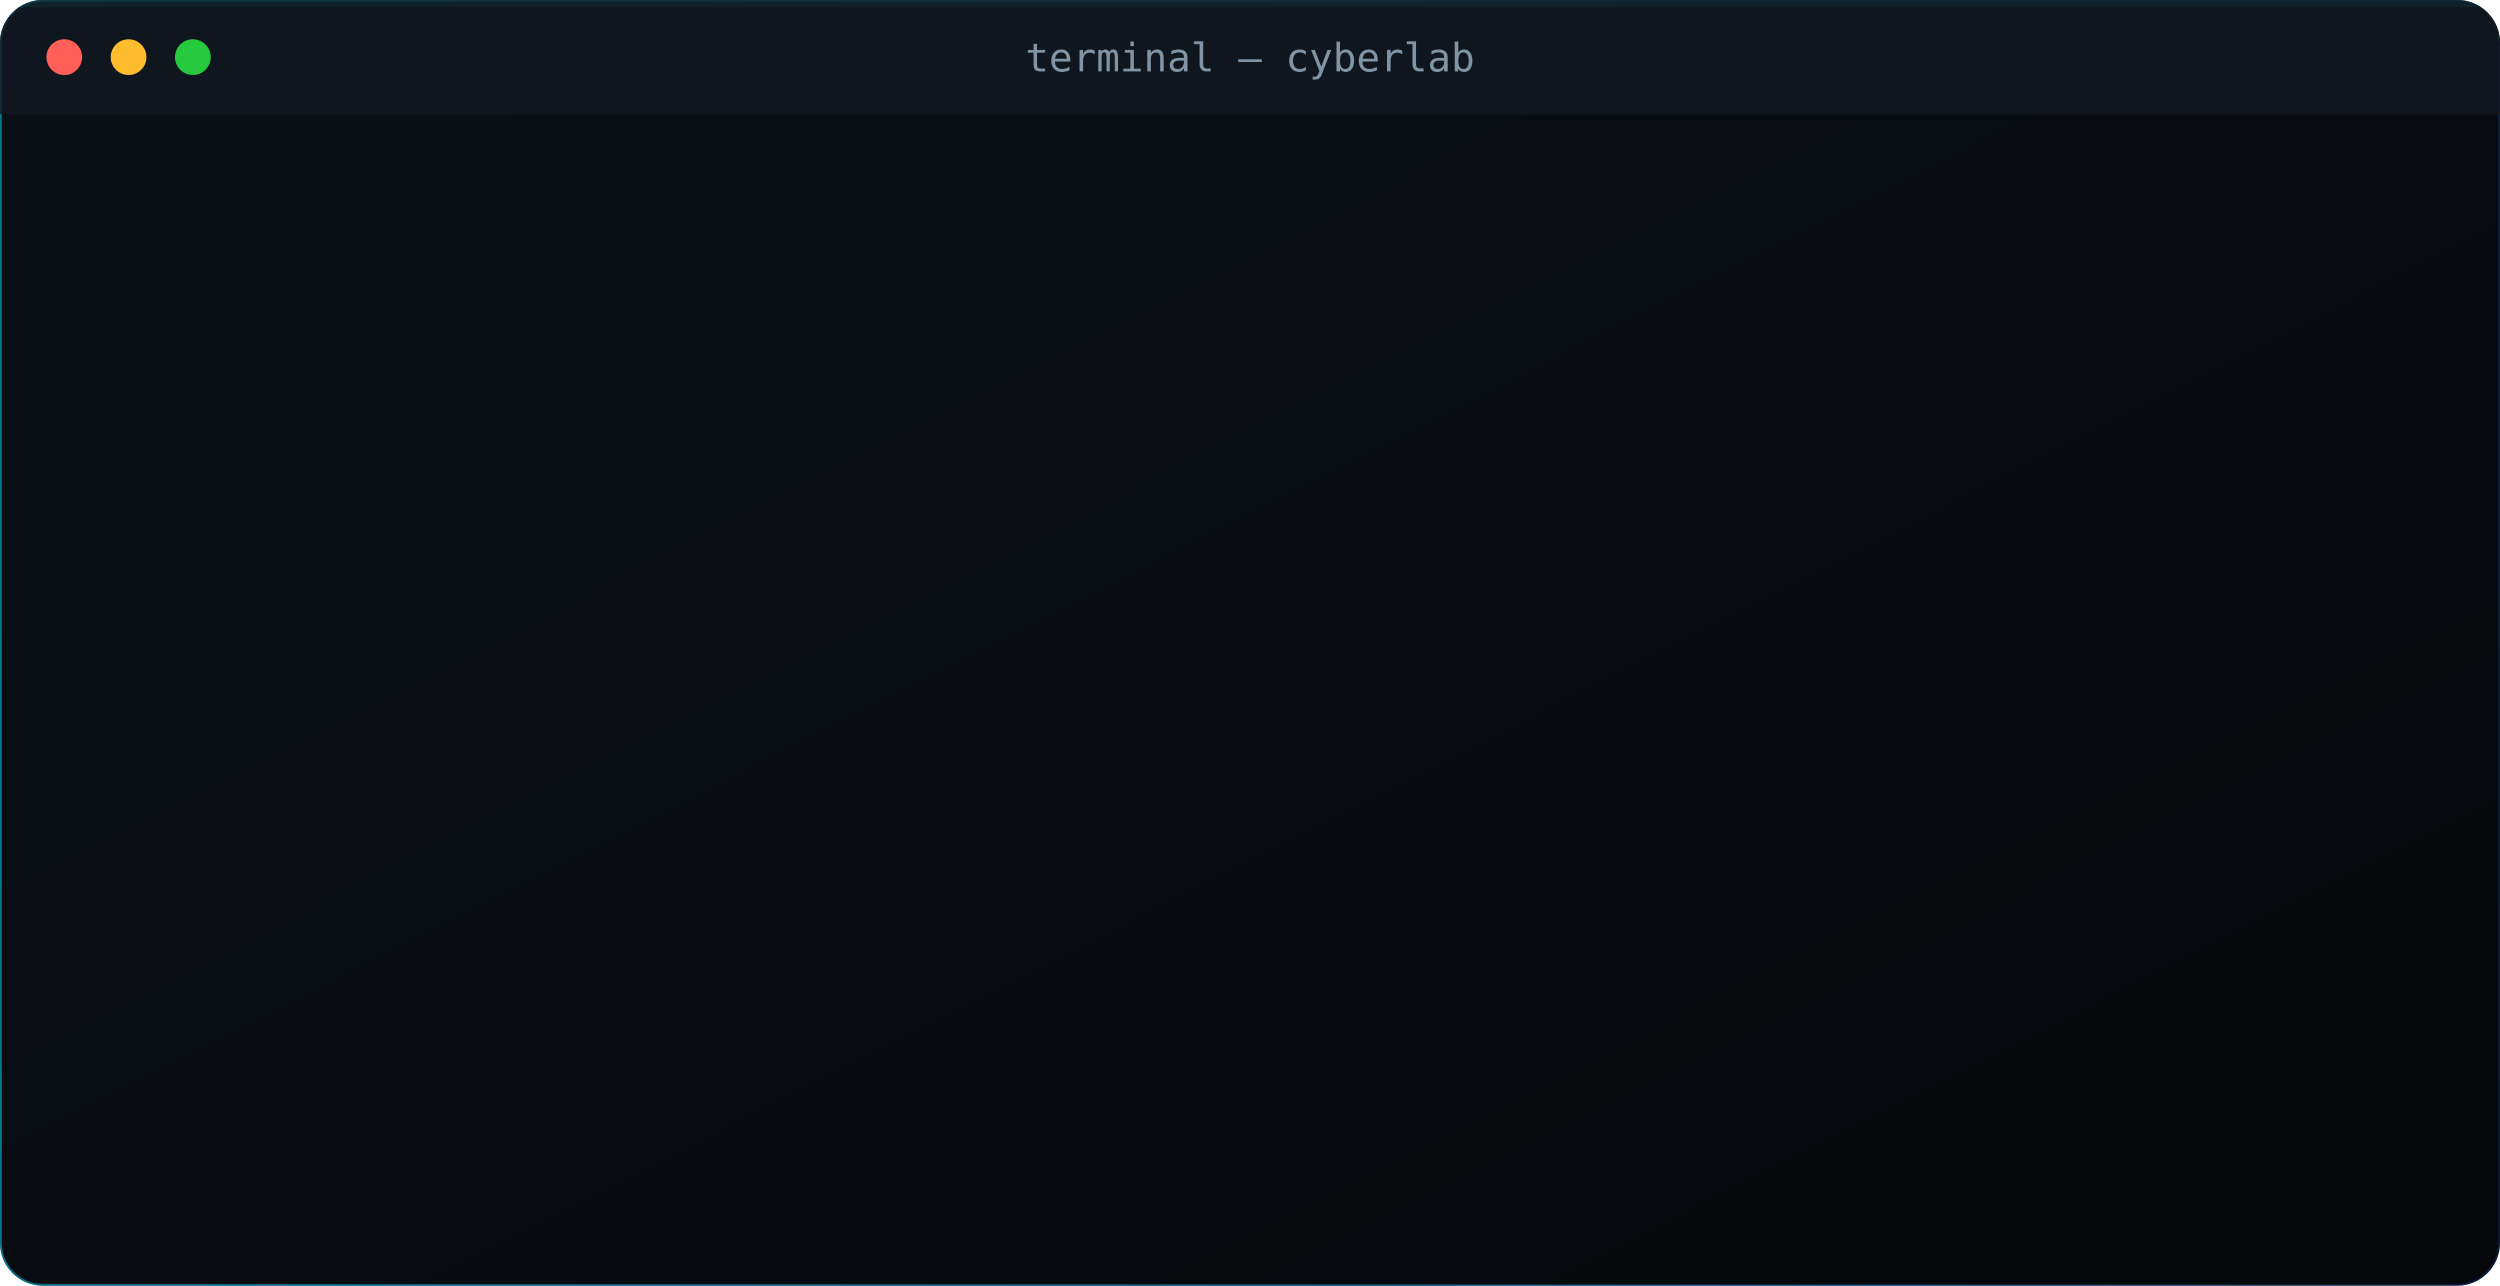
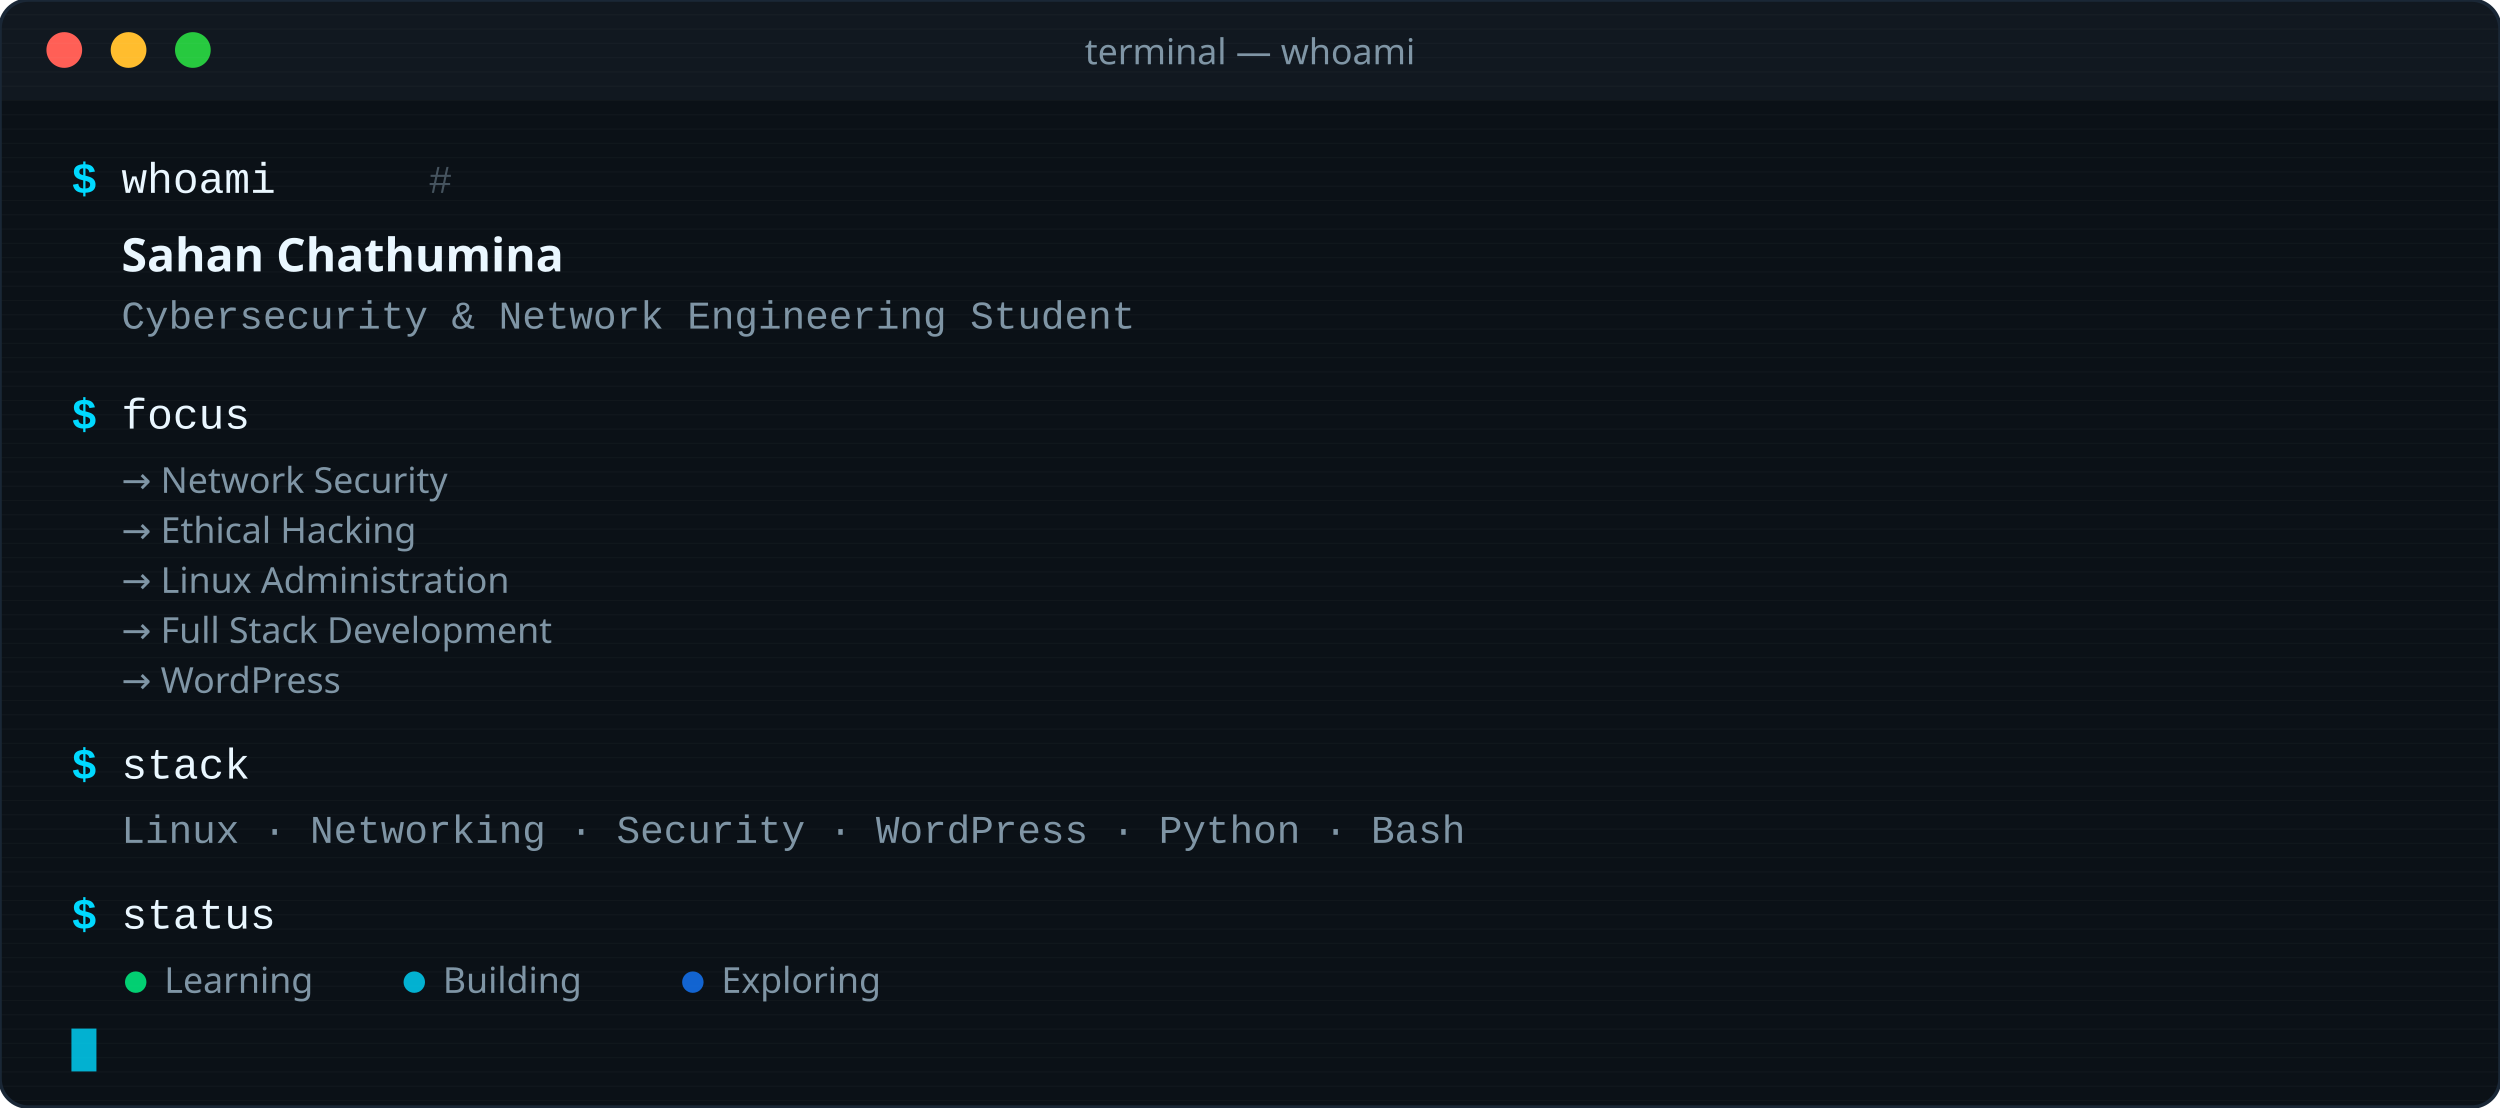
- <svg xmlns="http://www.w3.org/2000/svg" viewBox="0 0 700 360" width="700" height="360">
+ <svg xmlns="http://www.w3.org/2000/svg" viewBox="0 0 700 310" width="700" height="310">
  <defs>
-     <linearGradient id="t-bg" x1="0%" y1="0%" x2="100%" y2="100%">
-       <stop offset="0%" style="stop-color:#0B1117;stop-opacity:1" />
-       <stop offset="100%" style="stop-color:#05070A;stop-opacity:1" />
-     </linearGradient>
-     <linearGradient id="t-border" x1="0%" y1="0%" x2="100%" y2="0%">
-       <stop offset="0%" style="stop-color:#00D9FF;stop-opacity:0.5" />
-       <stop offset="100%" style="stop-color:#1479FF;stop-opacity:0.2" />
-     </linearGradient>
-     <linearGradient id="t-accent" x1="0%" y1="0%" x2="100%" y2="0%">
-       <stop offset="0%" style="stop-color:#00D9FF" />
-       <stop offset="100%" style="stop-color:#1479FF" />
-     </linearGradient>
-     <filter id="t-glow">
-       <feGaussianBlur stdDeviation="2" result="b" />
-       <feMerge>
-         <feMergeNode in="b" />
-         <feMergeNode in="SourceGraphic" />
-       </feMerge>
-     </filter>
-     <clipPath id="t-clip">
-       <rect x="0" y="0" width="700" height="360" rx="12" />
-     </clipPath>
+     <style>
+     @keyframes cursorBlink { 0%,100%{opacity:1} 50%{opacity:0} }
+     .term-prompt { font-family:'Courier New',monospace; font-size:12px; font-weight:700; fill:#00D9FF; }
+     .term-cmd { font-family:'Courier New',monospace; font-size:12px; fill:#EAF7FF; }
+     .term-output { font-family:'Courier New',monospace; font-size:11px; fill:#7F95A5; }
+     .term-name { font-family:'Segoe UI',system-ui,sans-serif; font-size:13px; font-weight:600; fill:#EAF7FF; }
+     .term-item { font-family:'Segoe UI',system-ui,sans-serif; font-size:10px; fill:#7F95A5; }
+   </style>
  </defs>
-   <g clip-path="url(#t-clip)">
-     <rect width="700" height="360" rx="12" fill="url(#t-bg)" />
-     <rect width="700" height="360" rx="12" fill="none" stroke="url(#t-border)" stroke-width="1" />
-     <rect x="0" y="0" width="700" height="32" fill="#111820" opacity="0.8" />
-     <circle cx="18" cy="16" r="5" fill="#FF5F56" />
-     <circle cx="36" cy="16" r="5" fill="#FFBD2E" />
-     <circle cx="54" cy="16" r="5" fill="#27C93F" />
-     <text x="350" y="20" text-anchor="middle" font-family="'SF Mono','Cascadia Code','Consolas',monospace" font-size="11" fill="#7F95A5">terminal — cyberlab</text>
-     <rect x="0" y="0" width="700" height="2" fill="#00D9FF" opacity="0.06">
-       <animate attributeName="y" values="0;360;0" dur="6s" repeatCount="indefinite" />
-     </rect>
-     <g>
-       <text x="20" y="55" font-family="'SF Mono','Cascadia Code','Consolas',monospace" font-size="13" fill="#00D9FF" opacity="0">
-         $ whoami
-         <animate attributeName="opacity" values="0;1" dur="0.3s" fill="freeze" />
-       </text>
-       <text x="20" y="75" font-family="'SF Mono','Cascadia Code','Consolas',monospace" font-size="13" fill="#EAF7FF" opacity="0">
-         sahan.chathumina@cyberlab
-         <animate attributeName="opacity" values="0;1" dur="0.3s" begin="0.3s" fill="freeze" />
-       </text>
-     </g>
-     <g>
-       <text x="20" y="115" font-family="'SF Mono','Cascadia Code','Consolas',monospace" font-size="13" fill="#00D9FF" opacity="0">
-         $ identity
-         <animate attributeName="opacity" values="0;1" dur="0.3s" begin="0.6s" fill="freeze" />
-       </text>
-       <text x="32" y="135" font-family="'SF Mono','Cascadia Code','Consolas',monospace" font-size="12" fill="#7F95A5" opacity="0">
-         <tspan fill="#00D9FF" opacity="0.6">▸</tspan> Cybersecurity Student
-         <animate attributeName="opacity" values="0;1" dur="0.4s" begin="0.8s" fill="freeze" />
-       </text>
-       <text x="32" y="155" font-family="'SF Mono','Cascadia Code','Consolas',monospace" font-size="12" fill="#7F95A5" opacity="0">
-         <tspan fill="#00D9FF" opacity="0.6">▸</tspan> Network Engineering
-         <animate attributeName="opacity" values="0;1" dur="0.4s" begin="1.05s" fill="freeze" />
-       </text>
-       <text x="32" y="175" font-family="'SF Mono','Cascadia Code','Consolas',monospace" font-size="12" fill="#7F95A5" opacity="0">
-         <tspan fill="#00D9FF" opacity="0.6">▸</tspan> Linux
-         <animate attributeName="opacity" values="0;1" dur="0.4s" begin="1.3s" fill="freeze" />
-       </text>
-       <text x="32" y="195" font-family="'SF Mono','Cascadia Code','Consolas',monospace" font-size="12" fill="#7F95A5" opacity="0">
-         <tspan fill="#00D9FF" opacity="0.6">▸</tspan> Full Stack Development
-         <animate attributeName="opacity" values="0;1" dur="0.4s" begin="1.55s" fill="freeze" />
-       </text>
-     </g>
-     <g>
-       <text x="20" y="255" font-family="'SF Mono','Cascadia Code','Consolas',monospace" font-size="13" fill="#00D9FF" opacity="0">
-         $ stack
-         <animate attributeName="opacity" values="0;1" dur="0.3s" begin="2.2s" fill="freeze" />
-       </text>
-       <text x="32" y="275" font-family="'SF Mono','Cascadia Code','Consolas',monospace" font-size="11" fill="#7F95A5" opacity="0">
-         WordPress  •  PHP  •  MySQL  •  HTML  •  CSS  •  JavaScript
-         <animate attributeName="opacity" values="0;1" dur="0.4s" begin="2.5s" fill="freeze" />
-       </text>
-     </g>
-     <g>
-       <text x="20" y="315" font-family="'SF Mono','Cascadia Code','Consolas',monospace" font-size="13" fill="#00D9FF" opacity="0">
-         $ focus
-         <animate attributeName="opacity" values="0;1" dur="0.3s" begin="2.8s" fill="freeze" />
-       </text>
-       <text x="32" y="335" font-family="'SF Mono','Cascadia Code','Consolas',monospace" font-size="11" fill="#7F95A5" opacity="0">
-         Security  •  Networks  •  Systems  •  Web
-         <animate attributeName="opacity" values="0;1" dur="0.4s" begin="3.1s" fill="freeze" />
-       </text>
-     </g>
-     <rect x="20" y="357" width="0" height="1" rx="0.5" fill="url(#t-accent)">
-       <animate attributeName="width" from="0" to="350" dur="0.8s" begin="3.4s" fill="freeze" />
-     </rect>
-     <g>
-       <text x="20" y="395" font-family="'SF Mono','Cascadia Code','Consolas',monospace" font-size="13" fill="#00D9FF" opacity="0">
-         $ status
-         <animate attributeName="opacity" values="0;1" dur="0.3s" begin="3.8s" fill="freeze" />
-       </text>
-       <g opacity="0">
-         <circle cx="28" cy="411" r="4" fill="#00FF88" filter="url(#t-glow)" />
-         <animate attributeName="opacity" values="0;1" dur="0.3s" begin="4.1s" fill="freeze" />
-         <animate attributeName="opacity" values="0.6;1;0.6" dur="2s" repeatCount="indefinite" begin="4.4s" />
-       </g>
-       <text x="40" y="415" font-family="'SF Mono','Cascadia Code','Consolas',monospace" font-size="12" fill="#EAF7FF" opacity="0">
-         ● ONLINE
-         <animate attributeName="opacity" values="0;1" dur="0.3s" begin="4.1s" fill="freeze" />
-       </text>
-     </g>
-     <rect x="20" y="455" width="7" height="14" fill="#00D9FF" opacity="0">
-       <animate attributeName="opacity" values="0;0.7;0" dur="1.2s" repeatCount="indefinite" begin="4.5s" />
-     </rect>
-   </g>
+   <rect width="700" height="310" fill="#0B1117" rx="8" />
+   <rect width="700" height="28" rx="8" fill="#111820" />
+   <rect x="0" y="20" width="700" height="8" fill="#111820" />
+   <circle cx="18" cy="14" r="5" fill="#FF5F56" />
+   <circle cx="36" cy="14" r="5" fill="#FFBD2E" />
+   <circle cx="54" cy="14" r="5" fill="#27C93F" />
+   <text x="350" y="18" text-anchor="middle" font-family="'Segoe UI',system-ui,sans-serif" font-size="10" fill="#7F95A5">terminal — whoami</text>
+   <rect width="700" height="310" fill="url(#scanline)" opacity="0.03" />
+   <pattern id="scanline" patternUnits="userSpaceOnUse" width="4" height="4">
+     <line x1="0" y1="0" x2="4" y2="0" stroke="#EAF7FF" stroke-width="0.5" />
+   </pattern>
+   <text x="20" y="54" class="term-prompt">$</text>
+   <text x="34" y="54" class="term-cmd">whoami</text>
+   <text x="120" y="54" class="term-output" fill="#7F95A5" opacity="0.5">#</text>
+   <text x="34" y="76" class="term-name">Sahan Chathumina</text>
+   <text x="34" y="92" class="term-output">Cybersecurity &amp; Network Engineering Student</text>
+   <text x="20" y="120" class="term-prompt">$</text>
+   <text x="34" y="120" class="term-cmd">focus</text>
+   <text x="34" y="138" class="term-item">→ Network Security</text>
+   <text x="34" y="152" class="term-item">→ Ethical Hacking</text>
+   <text x="34" y="166" class="term-item">→ Linux Administration</text>
+   <text x="34" y="180" class="term-item">→ Full Stack Development</text>
+   <text x="34" y="194" class="term-item">→ WordPress</text>
+   <text x="20" y="218" class="term-prompt">$</text>
+   <text x="34" y="218" class="term-cmd">stack</text>
+   <text x="34" y="236" class="term-output">Linux  ·  Networking  ·  Security  ·  WordPress  ·  Python  ·  Bash</text>
+   <text x="20" y="260" class="term-prompt">$</text>
+   <text x="34" y="260" class="term-cmd">status</text>
+   <circle cx="38" cy="275" r="3" fill="#00FF88" opacity="0.8" />
+   <text x="46" y="278" class="term-item" fill="#00FF88">Learning</text>
+   <circle cx="116" cy="275" r="3" fill="#00D9FF" opacity="0.8" />
+   <text x="124" y="278" class="term-item" fill="#00D9FF">Building</text>
+   <circle cx="194" cy="275" r="3" fill="#1479FF" opacity="0.8" />
+   <text x="202" y="278" class="term-item" fill="#1479FF">Exploring</text>
+   <rect x="20" y="288" width="7" height="12" fill="#00D9FF" opacity="0.8">
+     <animate attributeName="opacity" values="0.8;0;0.8" dur="1.2s" repeatCount="indefinite" />
+   </rect>
+   <rect width="700" height="310" fill="none" stroke="#1A2736" stroke-width="1" rx="8" />
</svg>
